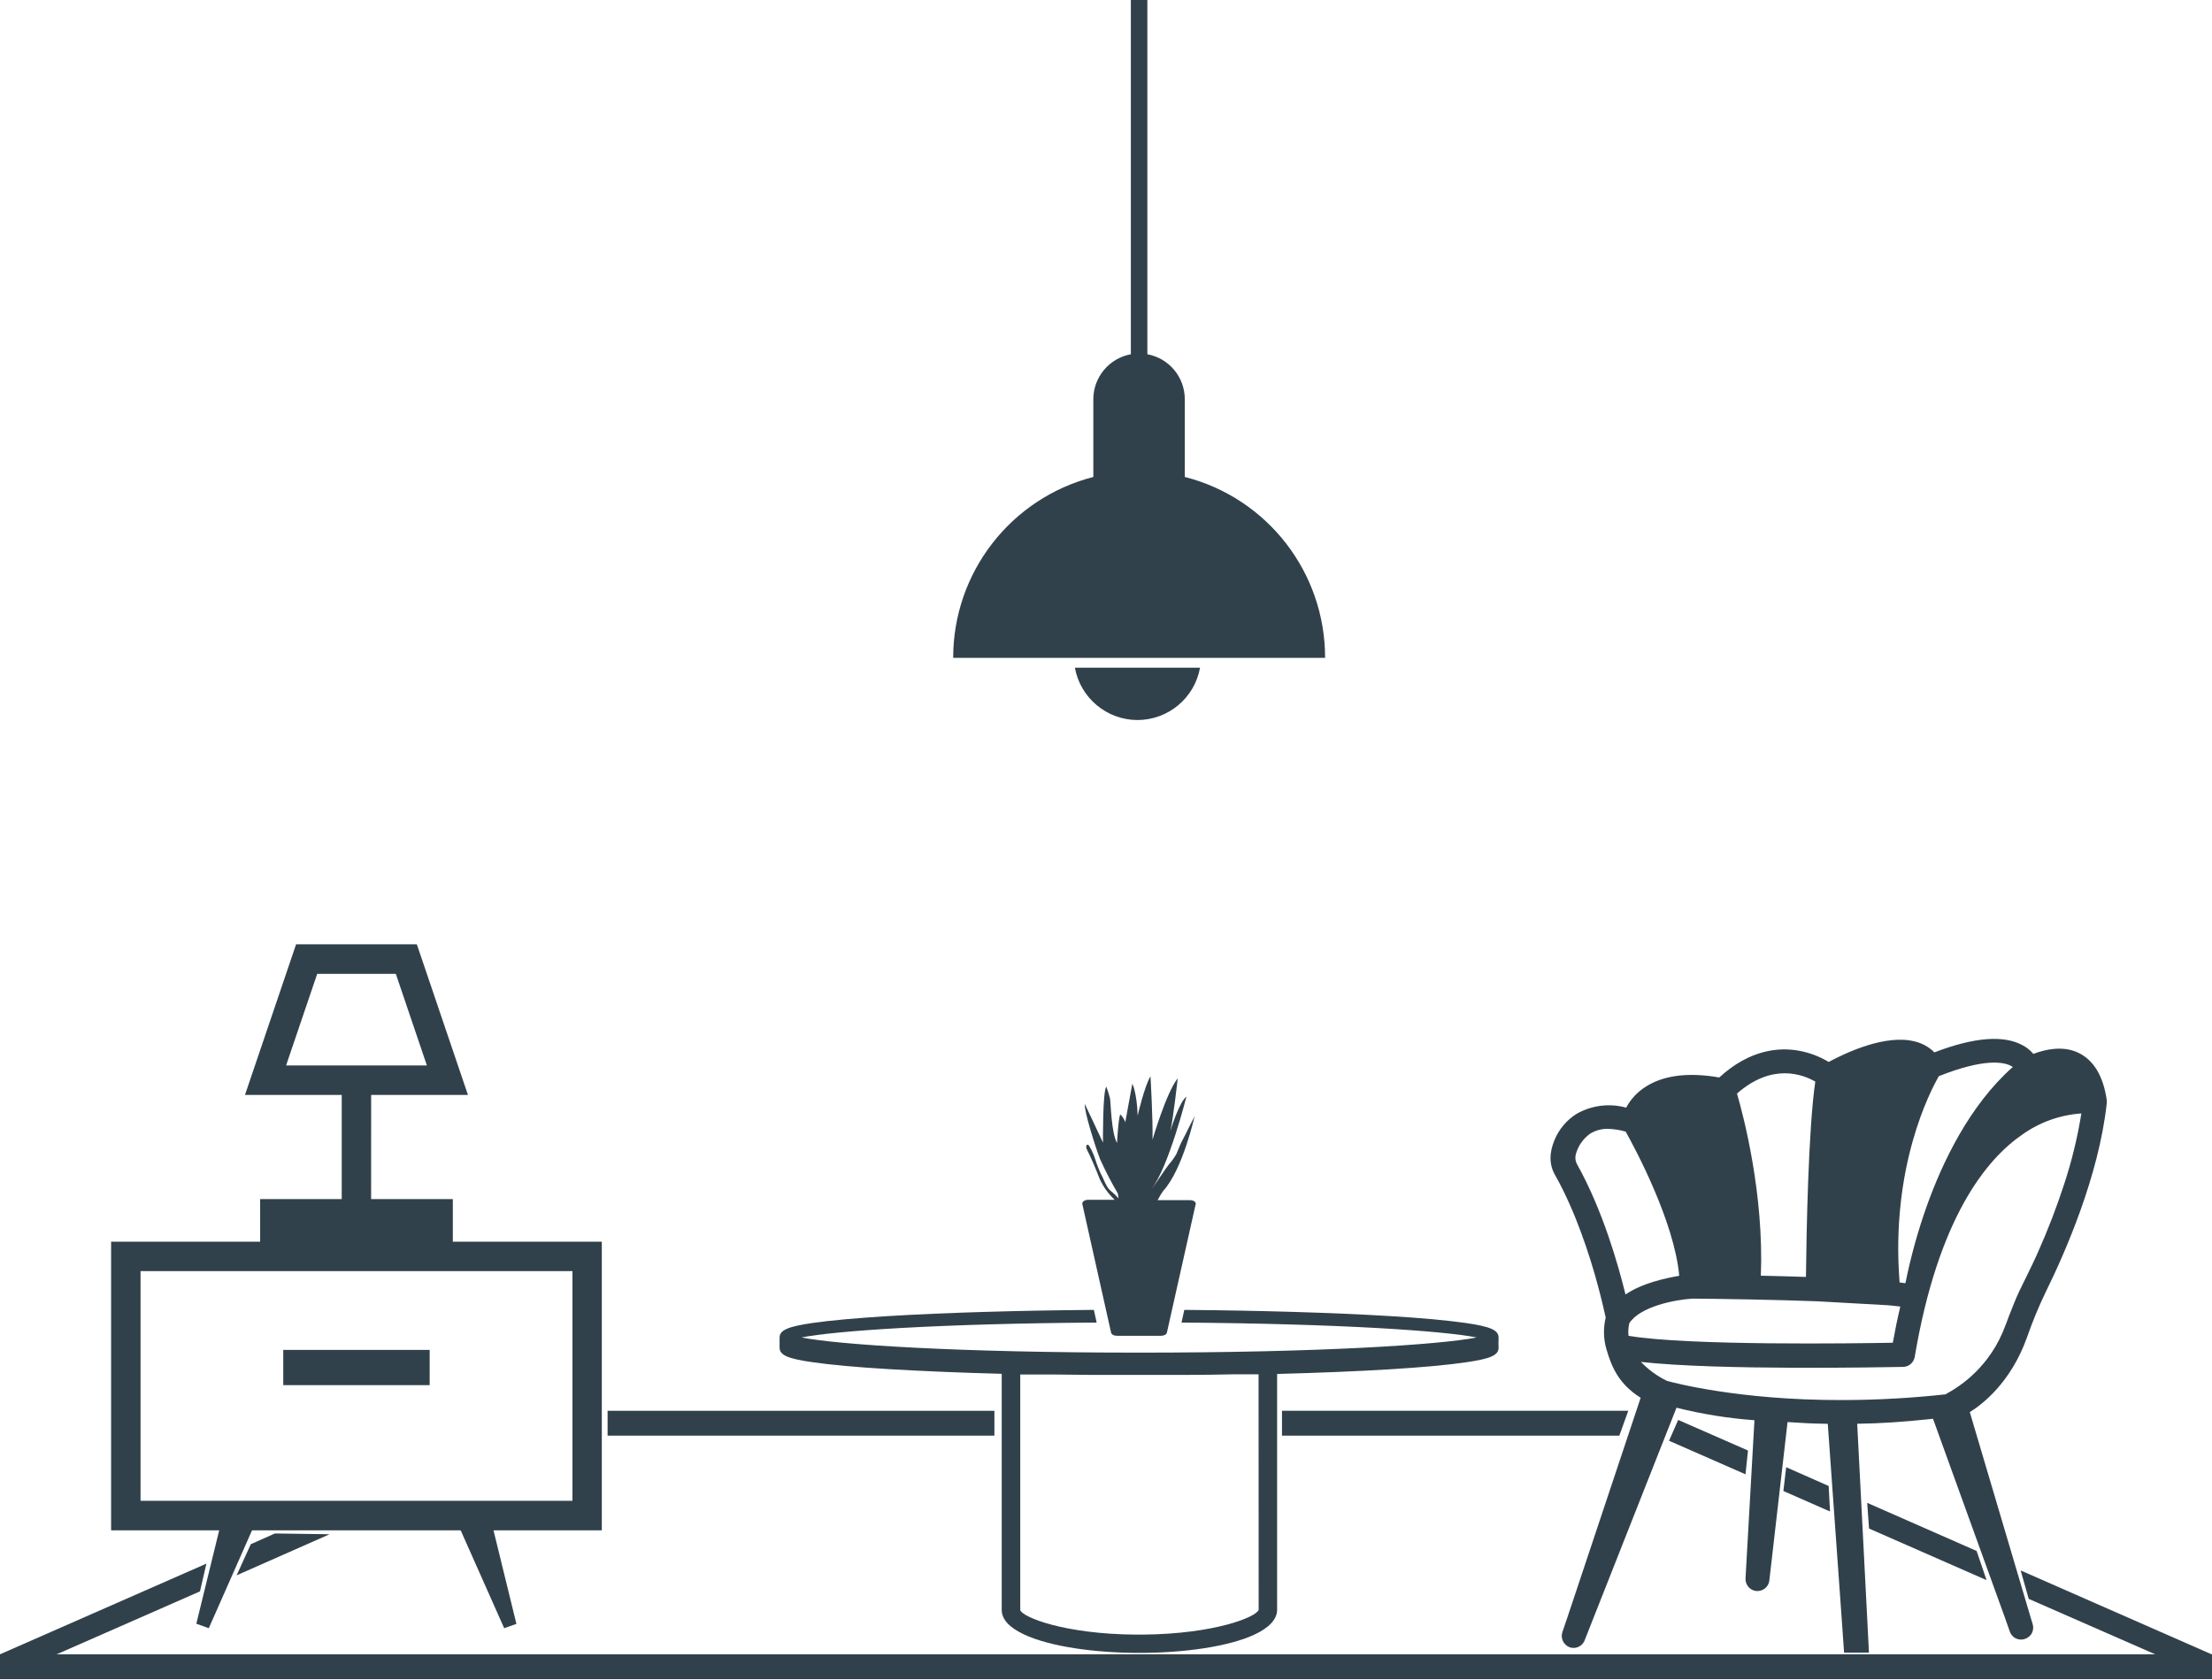
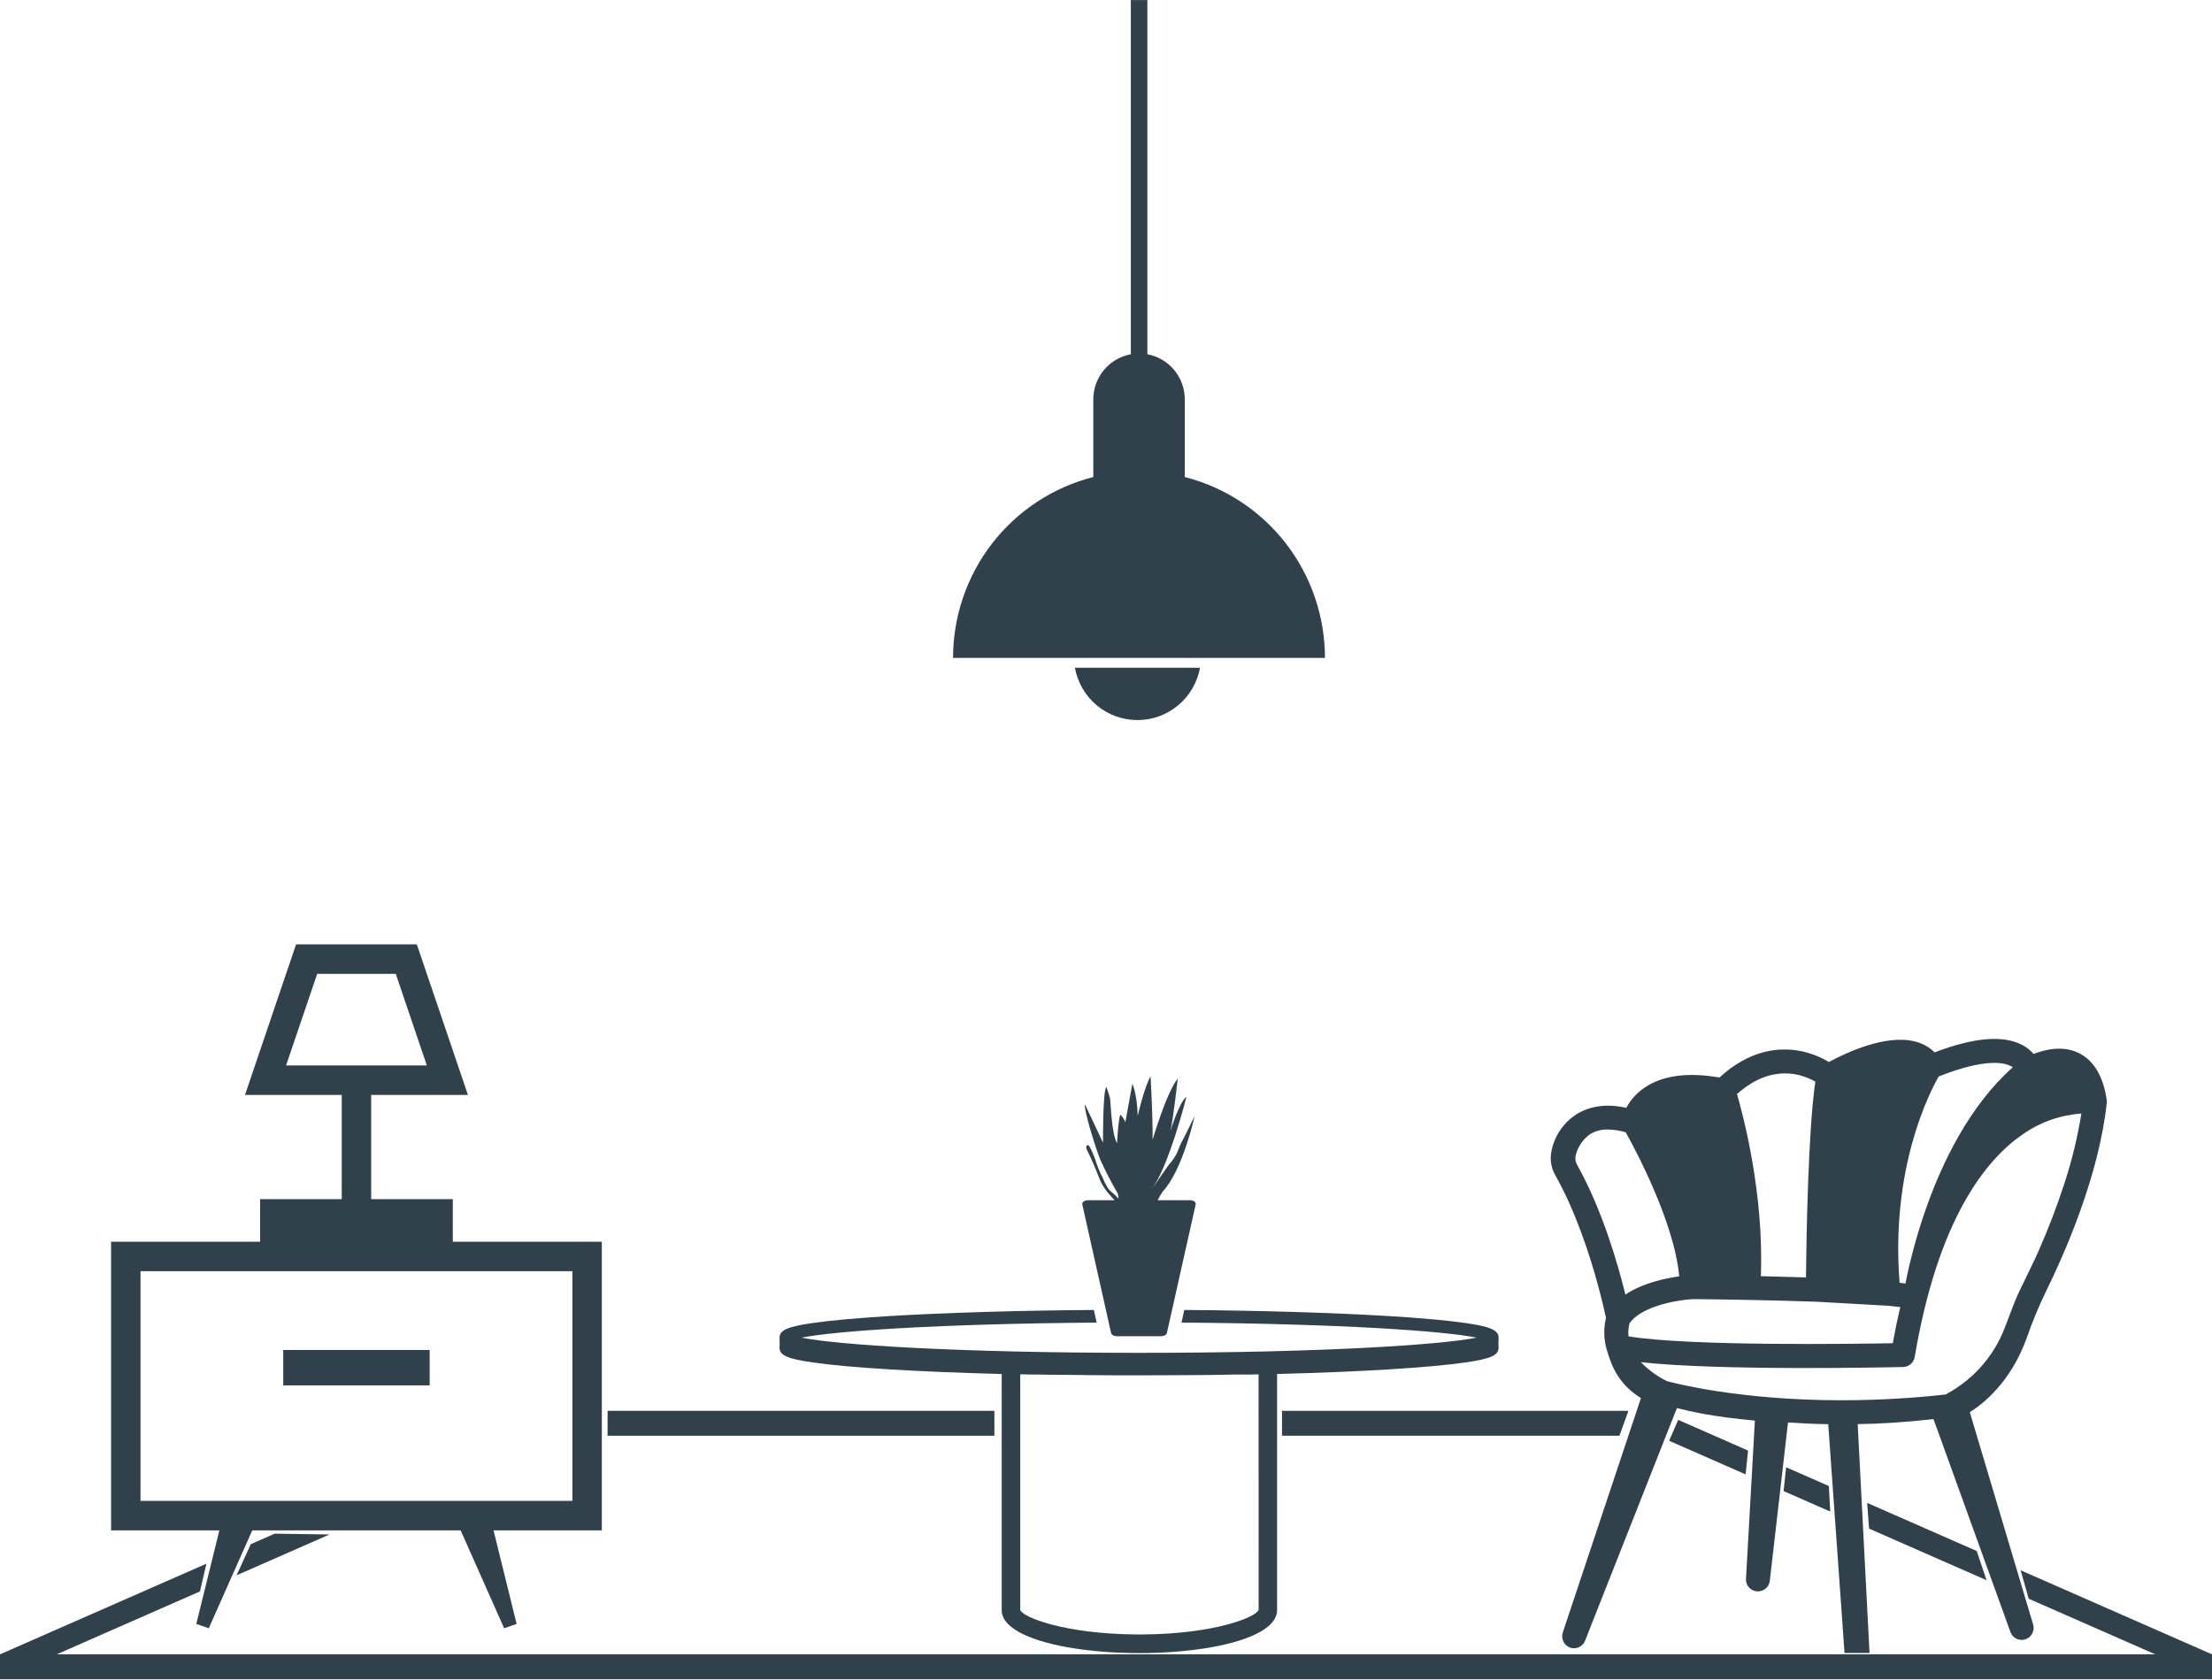
- <svg xmlns="http://www.w3.org/2000/svg" id="Layer_1" data-name="Layer 1" viewBox="0 0 444.96 337.83">
-   <defs>
-     <style>.cls-1{fill:#31414b;}</style>
-   </defs>
-   <path class="cls-1" d="M474.22,419.15h-445v5h445Z" transform="translate(-29.26 -86.33)" />
-   <path class="cls-1" d="M474.22,424.16,437.35,408l-1.62-5.72,38.49,16.91" transform="translate(-29.26 -86.33)" />
-   <path class="cls-1" d="M267.59,182.29V166.66a9.2,9.2,0,0,0-7.53-9.06V86.33h-3.32V157.6a9.22,9.22,0,0,0-7.55,9.06v15.63A37.54,37.54,0,0,0,221,218.68h74.81a37.5,37.5,0,0,0-28.19-36.39Z" transform="translate(-29.26 -86.33)" />
-   <path class="cls-1" d="M258.07,231.19a12.81,12.81,0,0,0,12.59-10.53H245.48a12.83,12.83,0,0,0,12.59,10.53Z" transform="translate(-29.26 -86.33)" />
-   <path class="cls-1" d="M51.61,336.14v58.07h98.71V336.14Zm92.8,52.13H57.53V342.06h86.88Z" transform="translate(-29.26 -86.33)" />
-   <path class="cls-1" d="M115.69,357.91H86.24V365h29.45Z" transform="translate(-29.26 -86.33)" />
-   <path class="cls-1" d="M103.92,302.25H98v29.56h5.91Z" transform="translate(-29.26 -86.33)" />
-   <path class="cls-1" d="M68.75,413l6-24.5,6.71,2.31L71.26,413.9Z" transform="translate(-29.26 -86.33)" />
-   <path class="cls-1" d="M130.68,413.9l-10.25-23.06,6.71-2.31,6,24.5Z" transform="translate(-29.26 -86.33)" />
-   <path class="cls-1" d="M120.35,327.57H81.59v11.54h38.76Z" transform="translate(-29.26 -86.33)" />
-   <path class="cls-1" d="M113.11,276.31H88.82l-10.28,30.3h44.85Zm-26.3,24.37,6.26-18.43h15.81l6.25,18.43Z" transform="translate(-29.26 -86.33)" />
-   <path class="cls-1" d="M453.06,307.85v-.14c-.7-4.9-2.65-8.13-5.77-9.6s-6.66-.65-9,.25a7.25,7.25,0,0,0-2.11-1.71c-3.81-2.12-9.79-1.67-17.8,1.4a8.33,8.33,0,0,0-3.89-2.18c-5.78-1.52-13.64,2.1-17.38,4.11a17.53,17.53,0,0,0-6.1-2.28c-3.88-.68-9.74-.26-15.91,5.4-6.41-1.11-11.49-.41-15.11,2.07a11.31,11.31,0,0,0-3.62,4,13.09,13.09,0,0,0-10,1.27,11.3,11.3,0,0,0-4.39,5.2c-1.11,2.65-1.11,5,.1,7.11.51.89,1,1.82,1.48,2.78.88,1.78,1.74,3.68,2.62,5.84q2.2,5.52,3.85,11.24c.78,2.74,1.44,5.29,2,7.79l.23,1a12.4,12.4,0,0,0,.15,6.4,1.42,1.42,0,0,0,.07.22c.94,3.17,2.35,6.74,6.81,9.52l-14.73,44.17-1,2.93a2.42,2.42,0,0,0,.09,1.85,2.5,2.5,0,0,0,1.35,1.25,2.8,2.8,0,0,0,.81.13,2.46,2.46,0,0,0,1.35-.43,2.4,2.4,0,0,0,.87-1.12l1.82-4.61,16.65-42.17a92.61,92.61,0,0,0,15.68,2.52l-1.79,31.74a2.42,2.42,0,0,0,2.16,2.62h.24a2.43,2.43,0,0,0,1.62-.62,2.36,2.36,0,0,0,.77-1.54l3.66-31.83c2.78.19,5,.31,8.09.35l2.78,38.91.5,7.13h5l-.36-7.13-2-38.92c4.83-.07,9-.34,15.25-1l14.43,39.92,1,2.83a2.39,2.39,0,0,0,3.47,1.35,2.45,2.45,0,0,0,1-1,2.42,2.42,0,0,0,.14-1.81l-.41-1.35L425.5,370.43c2.47-1.53,8.23-5.9,11.49-15a85.65,85.65,0,0,1,3.77-9.14c3.89-7.9,10.69-23.34,12.29-38V308A.49.49,0,0,0,453.06,307.85Zm-33.82-5c9.18-3.65,13.07-2.87,14.57-2.07a2.39,2.39,0,0,1,.34.21c-8.8,7.79-14.23,19.38-17.28,27.91a112.54,112.54,0,0,0-4.32,15.59l-1.17-.14C409.53,321.16,417.54,305.86,419.24,302.9Zm-24.81,1c-1.43,9.63-1.8,31.05-1.89,39.38-2.71-.09-5.71-.18-9.07-.25.63-16.43-3.47-32.06-4.8-36.64C385.73,300.13,391.89,302.47,394.43,303.94Zm-38.21,42.83c-1.44-5.89-4.59-16.95-9.71-26.09a2.73,2.73,0,0,1-.35-1.34,2.89,2.89,0,0,1,.14-.88,7.52,7.52,0,0,1,2.78-3.93,6.51,6.51,0,0,1,3.59-1,13.73,13.73,0,0,1,3.61.56c1.79,3.2,9.77,18,10.77,29C364.26,343.49,359.68,344.44,356.22,346.77Zm.82,5.81c2.22-3.34,9.13-4.66,12.57-4.89h.59c1.54,0,5.6.06,10.72.15,4.91.1,9.56.22,13.87.38l14.15.79c.94.08,1.81.17,2.58.27-.56,2.34-1.06,4.78-1.51,7.28-7.44.13-41.1.63-53.16-1.39A7.31,7.31,0,0,1,357,352.58ZM444.5,324.5a140,140,0,0,1-5.28,13.74c-.73,1.67-1.55,3.31-2.32,4.91-.5,1-1,2-1.47,3-.75,1.59-1.36,3.23-2,4.82-.43,1.15-.87,2.34-1.35,3.47a24.81,24.81,0,0,1-3.08,5.27,25.18,25.18,0,0,1-6.61,6.08c-.46.3-.89.56-1.33.79l-.27.17-.17.1A192.76,192.76,0,0,1,400.28,368h-.89c-20.25,0-33.32-3.45-34.79-3.85a18.3,18.3,0,0,1-5.25-3.82c15.68,1.74,48.76,1.06,52.75,1a2.42,2.42,0,0,0,1.52-.59,2.48,2.48,0,0,0,.8-1.42c4.72-28,14.42-39.78,21.68-44.76a23.21,23.21,0,0,1,11.84-4.22A91.51,91.51,0,0,1,444.5,324.5Z" transform="translate(-29.26 -86.33)" />
-   <path class="cls-1" d="M330.71,355.63v-.19c0-1.51-1.62-2.23-6.65-2.95-3.62-.52-8.78-1-15.34-1.39-11.27-.68-25.66-1.11-41.23-1.24l-.56,2.55c31.83.23,52.71,1.67,59.37,3-7.25,1.44-31.29,3.05-67.91,3.05s-60.65-1.61-67.9-3.05c6.66-1.33,27.56-2.79,59.37-3l-.56-2.55c-15.53.13-30,.56-41.24,1.24-6.56.41-11.72.87-15.33,1.39-5,.73-6.65,1.44-6.65,2.95v.19c0,.6,0,1.21,0,1.82v0c0,1.5,1.62,2.23,6.65,2.94,3.61.52,8.77,1,15.33,1.39s14.33.72,22.7.94v47.49c0,2,1.67,3.61,4.44,4.92,5.2,2.47,14.27,3.74,23.26,3.74s18.06-1.27,23.26-3.74c2.77-1.31,4.44-3,4.44-4.92V362.75c8.32-.22,16-.53,22.56-.93s11.72-.87,15.33-1.4c5.05-.72,6.66-1.44,6.66-2.94C330.68,356.87,330.68,356.24,330.71,355.63Zm-48.26,54.56c-.42,1.45-8.82,4.86-23.27,5h-1.39c-14.46-.1-22.86-3.51-23.3-4.93v-47.4h.44l2.22,0h1.07c.67,0,1.36,0,2.05,0h1.11l7.34.08c3.18,0,6.41,0,9.67,0s6.51,0,9.73,0,6.34-.06,9.43-.12h3.06l1.82,0Z" transform="translate(-29.26 -86.33)" />
-   <path class="cls-1" d="M268.62,327.78h-6.49a15,15,0,0,1,1.07-1.8c4-4.32,6.4-15.23,6.4-15.24A6.22,6.22,0,0,1,269,312l-.5,1c-.25.52-.51,1-.77,1.55s-.55,1-.81,1.55c-.37.75-.65,1.58-1,2.35a11.67,11.67,0,0,1-1.51,2.12c-.77,1-1.48,2.11-2.22,3.17-.43.62-.84,1.26-1.33,1.84,3.44-4.28,7.06-18.63,7.06-18.63-1.45,1.11-3.13,6.56-3.24,6.9.56-2.19,1.49-10.58,1.49-10.58-2.33,2.92-5.07,12.34-5.07,12.34.09-4.25-.41-12.75-.41-12.75-1.25,2.08-2.58,7.92-2.58,7.92-.16-4.67-1.07-6.42-1.07-6.42-.24,1.19-1.42,7.75-1.42,7.75a4,4,0,0,0-1-1.58c-.41.76-.66,5.75-.66,5.75-1.17-2-1.25-8.16-1.42-9a21,21,0,0,0-.74-2.33c-.75,1-.67,11.25-.67,11.25-.75-1.67-3.65-7.75-3.65-7.75-.17,1.42,2.16,8.75,3.07,11.09a75.2,75.2,0,0,0,3.57,6.91l.15,1a10.48,10.48,0,0,0-1.55-1.5c-.91-.66-1.49-2.58-1.91-3.25a22.51,22.51,0,0,1-1.24-3.16,11.35,11.35,0,0,0-1.33-2.84c-.34-.25-.75.17-.25,1.09s1.66,3.58,2.49,5.75a13.6,13.6,0,0,0,3,4.17h-5.32c-.73,0-1.28.41-1.18.87l5.78,25.85c.09.37.56.64,1.18.64h8.88c.59,0,1.11-.27,1.17-.64l5.79-25.85C269.91,328.19,269.35,327.78,268.62,327.78Z" transform="translate(-29.26 -86.33)" />
-   <path class="cls-1" d="M29.26,424.16l40.23-17.67,1.29-5.58L29.26,419.15Z" transform="translate(-29.26 -86.33)" />
-   <path class="cls-1" d="M79.71,397l-2.85,6.26L95.56,395l-11-.16Z" transform="translate(-29.26 -86.33)" />
-   <path class="cls-1" d="M229.29,370.16H151.48v5h77.81Z" transform="translate(-29.26 -86.33)" />
-   <path class="cls-1" d="M287.14,370.16v5H355l1.8-5Z" transform="translate(-29.26 -86.33)" />
-   <path class="cls-1" d="M366.84,372,365,376.19l15.38,6.75.5-4.79Z" transform="translate(-29.26 -86.33)" />
-   <path class="cls-1" d="M388.56,381.51,388,386.3l9.38,4.12-.27-5.13Z" transform="translate(-29.26 -86.33)" />
-   <path class="cls-1" d="M404.86,388.68l.37,5.17,23.64,10.38-2-5.87Z" transform="translate(-29.26 -86.33)" />
+ <svg xmlns="http://www.w3.org/2000/svg" width="108" height="82" viewBox="0 0 108 82" fill="none">
+   <path d="M108 80.784H0V82H108V80.784Z" fill="#31414B" />
+   <path d="M108 82L99.052 78.069C98.921 77.605 98.79 77.142 98.658 76.68L108 80.784" fill="#31414B" />
+   <path d="M57.846 23.294V19.499C57.846 18.976 57.663 18.47 57.329 18.068C56.996 17.666 56.532 17.394 56.02 17.299V0.003H55.212V17.299C54.698 17.393 54.234 17.665 53.899 18.067C53.565 18.468 53.381 18.976 53.38 19.499V23.294C51.423 23.792 49.686 24.931 48.446 26.53C47.205 28.13 46.532 30.099 46.532 32.126H64.69C64.69 30.1 64.017 28.131 62.778 26.532C61.538 24.932 59.803 23.793 57.846 23.294Z" fill="#31414B" />
+   <path d="M55.536 35.162C56.263 35.163 56.967 34.907 57.525 34.439C58.083 33.972 58.46 33.323 58.591 32.606H52.481C52.611 33.323 52.989 33.972 53.547 34.44C54.105 34.907 54.809 35.163 55.536 35.162Z" fill="#31414B" />
+   <path d="M5.424 60.636V74.731H29.384V60.636H5.424ZM27.948 73.29H6.86V62.074H27.948V73.29Z" fill="#31414B" />
+   <path d="M20.978 65.921H13.829V67.65H20.978V65.921Z" fill="#31414B" />
+   <path d="M18.122 52.41H16.686V59.584H18.122V52.41Z" fill="#31414B" />
+   <path d="M9.584 79.299L11.05 73.352L12.68 73.914L10.193 79.51L9.584 79.299Z" fill="#31414B" />
+   <path d="M24.615 79.51L22.128 73.914L23.757 73.352L25.224 79.299L24.615 79.51Z" fill="#31414B" />
+   <path d="M22.108 58.556H12.701V61.356H22.108V58.556Z" fill="#31414B" />
+   <path d="M20.352 46.115H14.456L11.961 53.468H22.847L20.352 46.115ZM13.967 52.028L15.486 47.556H19.324L20.84 52.028H13.967Z" fill="#31414B" />
+   <path d="M102.863 53.769V53.735C102.693 52.547 102.222 51.763 101.463 51.405C100.705 51.047 99.847 51.247 99.29 51.466C99.145 51.297 98.971 51.156 98.776 51.05C97.852 50.536 96.4 50.644 94.456 51.39C94.195 51.131 93.869 50.948 93.513 50.861C92.11 50.492 90.201 51.371 89.294 51.859C88.839 51.584 88.336 51.396 87.813 51.306C86.87 51.142 85.448 51.243 83.952 52.617C82.395 52.347 81.163 52.516 80.285 53.118C79.916 53.368 79.614 53.703 79.404 54.097C78.476 53.889 77.662 53.99 76.98 54.406C76.504 54.707 76.132 55.148 75.914 55.668C75.644 56.31 75.644 56.874 75.939 57.393C76.062 57.609 76.183 57.836 76.297 58.068C76.512 58.499 76.72 58.962 76.933 59.486C77.291 60.378 77.603 61.288 77.868 62.213C78.059 62.878 78.219 63.498 78.356 64.105C78.375 64.188 78.393 64.269 78.412 64.355C78.289 64.867 78.302 65.403 78.448 65.909C78.453 65.926 78.459 65.943 78.466 65.96C78.693 66.73 79.035 67.596 80.119 68.271L76.544 78.993L76.307 79.704C76.256 79.851 76.264 80.011 76.329 80.152C76.395 80.293 76.513 80.401 76.658 80.455C76.722 80.477 76.788 80.488 76.855 80.488C76.972 80.486 77.086 80.45 77.182 80.382C77.278 80.315 77.352 80.221 77.394 80.111L77.834 78.993L81.875 68.757C82.504 68.919 83.604 69.18 85.682 69.369L85.249 77.072C85.234 77.226 85.281 77.379 85.379 77.498C85.477 77.617 85.618 77.693 85.771 77.708C85.791 77.71 85.811 77.71 85.83 77.708C85.975 77.71 86.115 77.656 86.222 77.559C86.33 77.462 86.397 77.328 86.411 77.184L87.299 69.459C87.973 69.504 88.511 69.534 89.263 69.544L89.936 78.988L90.057 80.718H91.278L91.189 78.988L90.701 69.542C91.873 69.525 92.876 69.459 94.403 69.298L97.904 78.988L98.152 79.676C98.188 79.786 98.256 79.883 98.347 79.954C98.439 80.026 98.549 80.069 98.664 80.077C98.779 80.086 98.895 80.06 98.995 80.002C99.096 79.945 99.177 79.859 99.229 79.755C99.299 79.619 99.311 79.461 99.264 79.315L99.166 78.988L96.175 68.959C96.774 68.587 98.172 67.526 98.963 65.31C99.225 64.553 99.531 63.813 99.88 63.093C100.822 61.175 102.473 57.428 102.861 53.868V53.804C102.864 53.8 102.864 53.783 102.863 53.769ZM94.656 52.567C96.883 51.682 97.828 51.871 98.191 52.065C98.22 52.08 98.248 52.097 98.275 52.116C96.139 54.008 94.819 56.821 94.08 58.891C93.64 60.126 93.289 61.39 93.031 62.675L92.747 62.64C92.298 57.001 94.243 53.287 94.656 52.567ZM88.633 52.82C88.287 55.158 88.196 60.356 88.175 62.378C87.516 62.356 86.789 62.336 85.973 62.318C86.125 58.329 85.132 54.537 84.808 53.424C86.521 51.896 88.017 52.463 88.633 52.82ZM79.36 63.217C79.008 61.787 78.245 59.101 77.003 56.883C76.947 56.784 76.917 56.672 76.917 56.558C76.916 56.485 76.928 56.413 76.952 56.344C77.066 55.96 77.302 55.625 77.625 55.39C77.887 55.228 78.191 55.147 78.498 55.156C78.795 55.161 79.09 55.207 79.375 55.291C79.808 56.068 81.746 59.659 81.988 62.326C81.311 62.42 80.199 62.651 79.36 63.217ZM79.558 64.626C80.096 63.816 81.773 63.494 82.609 63.44H82.753C83.125 63.44 84.112 63.453 85.355 63.476C86.545 63.499 87.675 63.529 88.722 63.567L92.156 63.76C92.383 63.78 92.594 63.802 92.78 63.826C92.646 64.394 92.523 64.984 92.414 65.591C90.608 65.625 82.439 65.745 79.512 65.256C79.489 65.045 79.505 64.832 79.558 64.626ZM100.786 57.812C100.417 58.945 99.99 60.058 99.505 61.147C99.328 61.552 99.13 61.948 98.941 62.337C98.821 62.582 98.7 62.826 98.586 63.071C98.404 63.456 98.254 63.855 98.11 64.24C98.005 64.519 97.897 64.807 97.782 65.082C97.586 65.538 97.335 65.968 97.034 66.363C96.591 66.946 96.048 67.445 95.43 67.838C95.319 67.91 95.214 67.973 95.107 68.03C95.085 68.042 95.062 68.056 95.041 68.071L95 68.095C93.357 68.277 91.705 68.371 90.052 68.377H89.837C84.921 68.369 81.749 67.542 81.393 67.445C80.917 67.214 80.485 66.9 80.119 66.517C83.924 66.94 91.954 66.775 92.923 66.752C93.059 66.749 93.189 66.698 93.291 66.609C93.394 66.52 93.462 66.398 93.485 66.264C94.631 59.476 96.986 56.61 98.747 55.4C99.594 54.801 100.588 54.448 101.621 54.377C101.435 55.542 101.156 56.691 100.786 57.812Z" fill="#31414B" />
+   <path d="M73.168 65.365C73.168 65.349 73.168 65.334 73.168 65.32C73.168 64.955 72.773 64.779 71.552 64.605C70.675 64.478 69.423 64.365 67.83 64.267C65.094 64.102 61.6 63.996 57.822 63.967L57.687 64.584C65.411 64.64 70.48 64.99 72.096 65.32C70.337 65.671 64.502 66.061 55.615 66.061C46.727 66.061 40.892 65.671 39.133 65.32C40.749 64.996 45.823 64.644 53.542 64.584L53.407 63.967C49.637 63.996 46.136 64.102 43.398 64.267C41.805 64.365 40.554 64.478 39.677 64.605C38.45 64.782 38.061 64.955 38.061 65.32C38.061 65.334 38.061 65.349 38.061 65.365C38.07 65.513 38.07 65.66 38.061 65.807V65.815C38.061 66.179 38.455 66.356 39.677 66.529C40.554 66.656 41.805 66.771 43.398 66.867C44.991 66.963 46.875 67.041 48.908 67.095V78.622C48.908 79.1 49.312 79.499 49.986 79.816C51.248 80.416 53.448 80.724 55.631 80.724C57.814 80.724 60.014 80.416 61.276 79.816C61.949 79.499 62.353 79.1 62.353 78.622V67.094C64.373 67.042 66.231 66.967 67.83 66.868C69.428 66.769 70.675 66.657 71.551 66.53C72.777 66.355 73.167 66.18 73.167 65.817C73.159 65.666 73.159 65.516 73.168 65.365ZM61.452 78.608C61.351 78.962 59.312 79.788 55.804 79.812H55.469C51.959 79.788 49.918 78.962 49.813 78.618V67.111C49.847 67.111 49.883 67.111 49.92 67.111L50.458 67.121H50.717C50.881 67.121 51.048 67.129 51.215 67.13H51.484C52.069 67.138 52.663 67.146 53.266 67.15C54.039 67.158 54.822 67.161 55.615 67.16C56.407 67.159 57.194 67.156 57.975 67.15C58.751 67.15 59.514 67.136 60.264 67.121H60.638H61.007L61.45 67.111L61.452 78.608Z" fill="#31414B" />
+   <path d="M58.098 58.608H56.521C56.598 58.456 56.685 58.309 56.782 58.17C57.756 57.121 58.335 54.472 58.335 54.471C58.297 54.577 58.249 54.678 58.191 54.774L58.069 55.027C58.009 55.152 57.947 55.278 57.884 55.402C57.82 55.526 57.749 55.652 57.687 55.779C57.596 55.96 57.529 56.163 57.443 56.349C57.341 56.534 57.218 56.706 57.077 56.863C56.89 57.114 56.718 57.375 56.538 57.633C56.435 57.783 56.334 57.939 56.217 58.079C57.051 57.04 57.928 53.558 57.928 53.558C57.577 53.828 57.169 55.151 57.143 55.233C57.278 54.701 57.505 52.666 57.505 52.666C56.94 53.374 56.274 55.66 56.274 55.66C56.295 54.629 56.175 52.566 56.175 52.566C55.872 53.071 55.549 54.487 55.549 54.487C55.51 53.354 55.287 52.929 55.287 52.929C55.23 53.217 54.943 54.812 54.943 54.812C54.922 54.65 54.702 54.428 54.702 54.428C54.601 54.61 54.54 55.824 54.54 55.824C54.257 55.339 54.237 53.842 54.197 53.639C54.148 53.446 54.088 53.257 54.016 53.073C53.834 53.316 53.855 55.804 53.855 55.804C53.673 55.398 52.967 53.921 52.967 53.921C52.927 54.266 53.492 56.045 53.713 56.613C53.973 57.187 54.262 57.748 54.58 58.291L54.617 58.543C54.504 58.409 54.377 58.288 54.24 58.181C54.019 58.018 53.877 57.553 53.776 57.391C53.657 57.143 53.556 56.886 53.475 56.623C53.394 56.4 53.232 55.995 53.152 55.935C53.071 55.874 52.97 55.975 53.091 56.198C53.212 56.421 53.495 57.068 53.696 57.594C53.864 58.033 54.287 58.475 54.422 58.608H53.13C52.954 58.608 52.819 58.706 52.843 58.817L54.248 65.091C54.268 65.182 54.382 65.248 54.533 65.248H56.688C56.832 65.248 56.957 65.182 56.973 65.091L58.378 58.817C58.409 58.706 58.274 58.608 58.098 58.608Z" fill="#31414B" />
+   <path d="M0 82L9.763 77.711L10.077 76.357L0 80.784V82Z" fill="#31414B" />
+   <path d="M12.245 75.404L11.551 76.924L16.091 74.93L13.415 74.891L12.245 75.404Z" fill="#31414B" />
+   <path d="M48.55 68.892H29.665V70.109H48.55V68.892Z" fill="#31414B" />
+   <path d="M62.593 68.892V70.109H79.069L79.507 68.892H62.593Z" fill="#31414B" />
+   <path d="M81.937 69.334L81.496 70.356L85.228 71.996L85.348 70.833L81.937 69.334Z" fill="#31414B" />
+   <path d="M87.208 71.649L87.083 72.811L89.36 73.811L89.293 72.565L87.208 71.649Z" fill="#31414B" />
+   <path d="M91.164 73.388L91.255 74.644L96.993 77.164L96.513 75.738L91.164 73.388Z" fill="#31414B" />
</svg>
